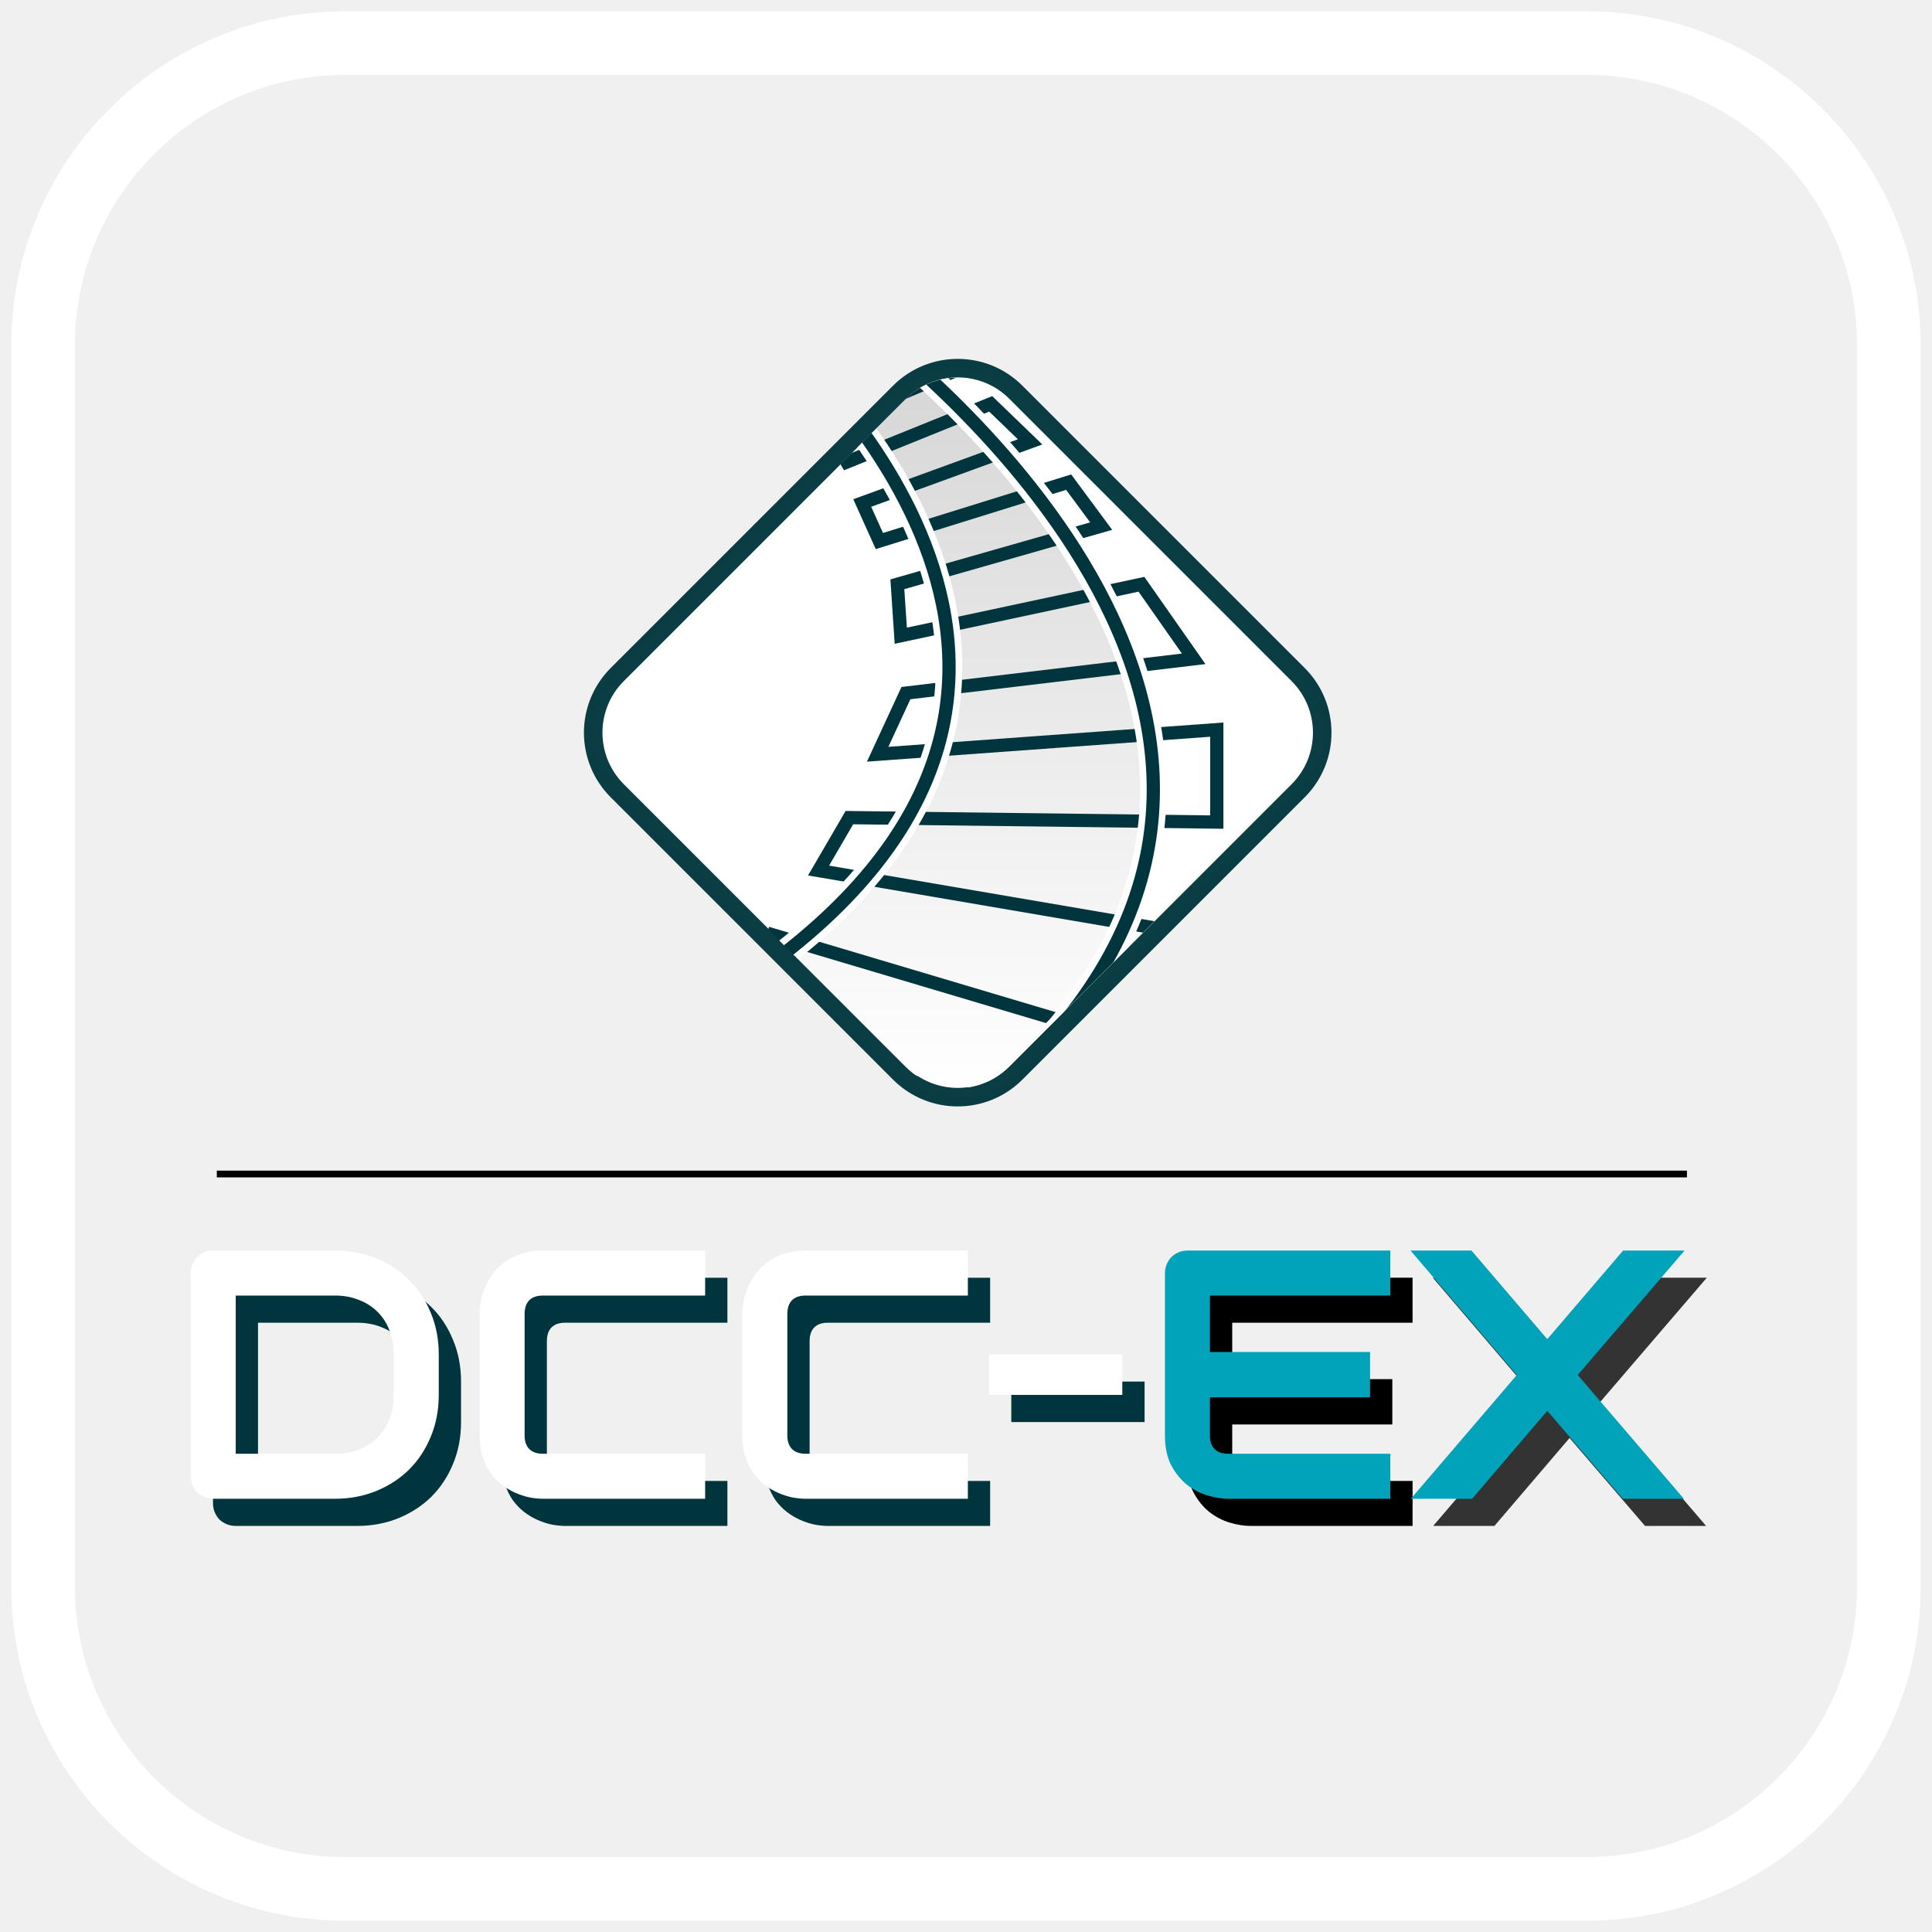
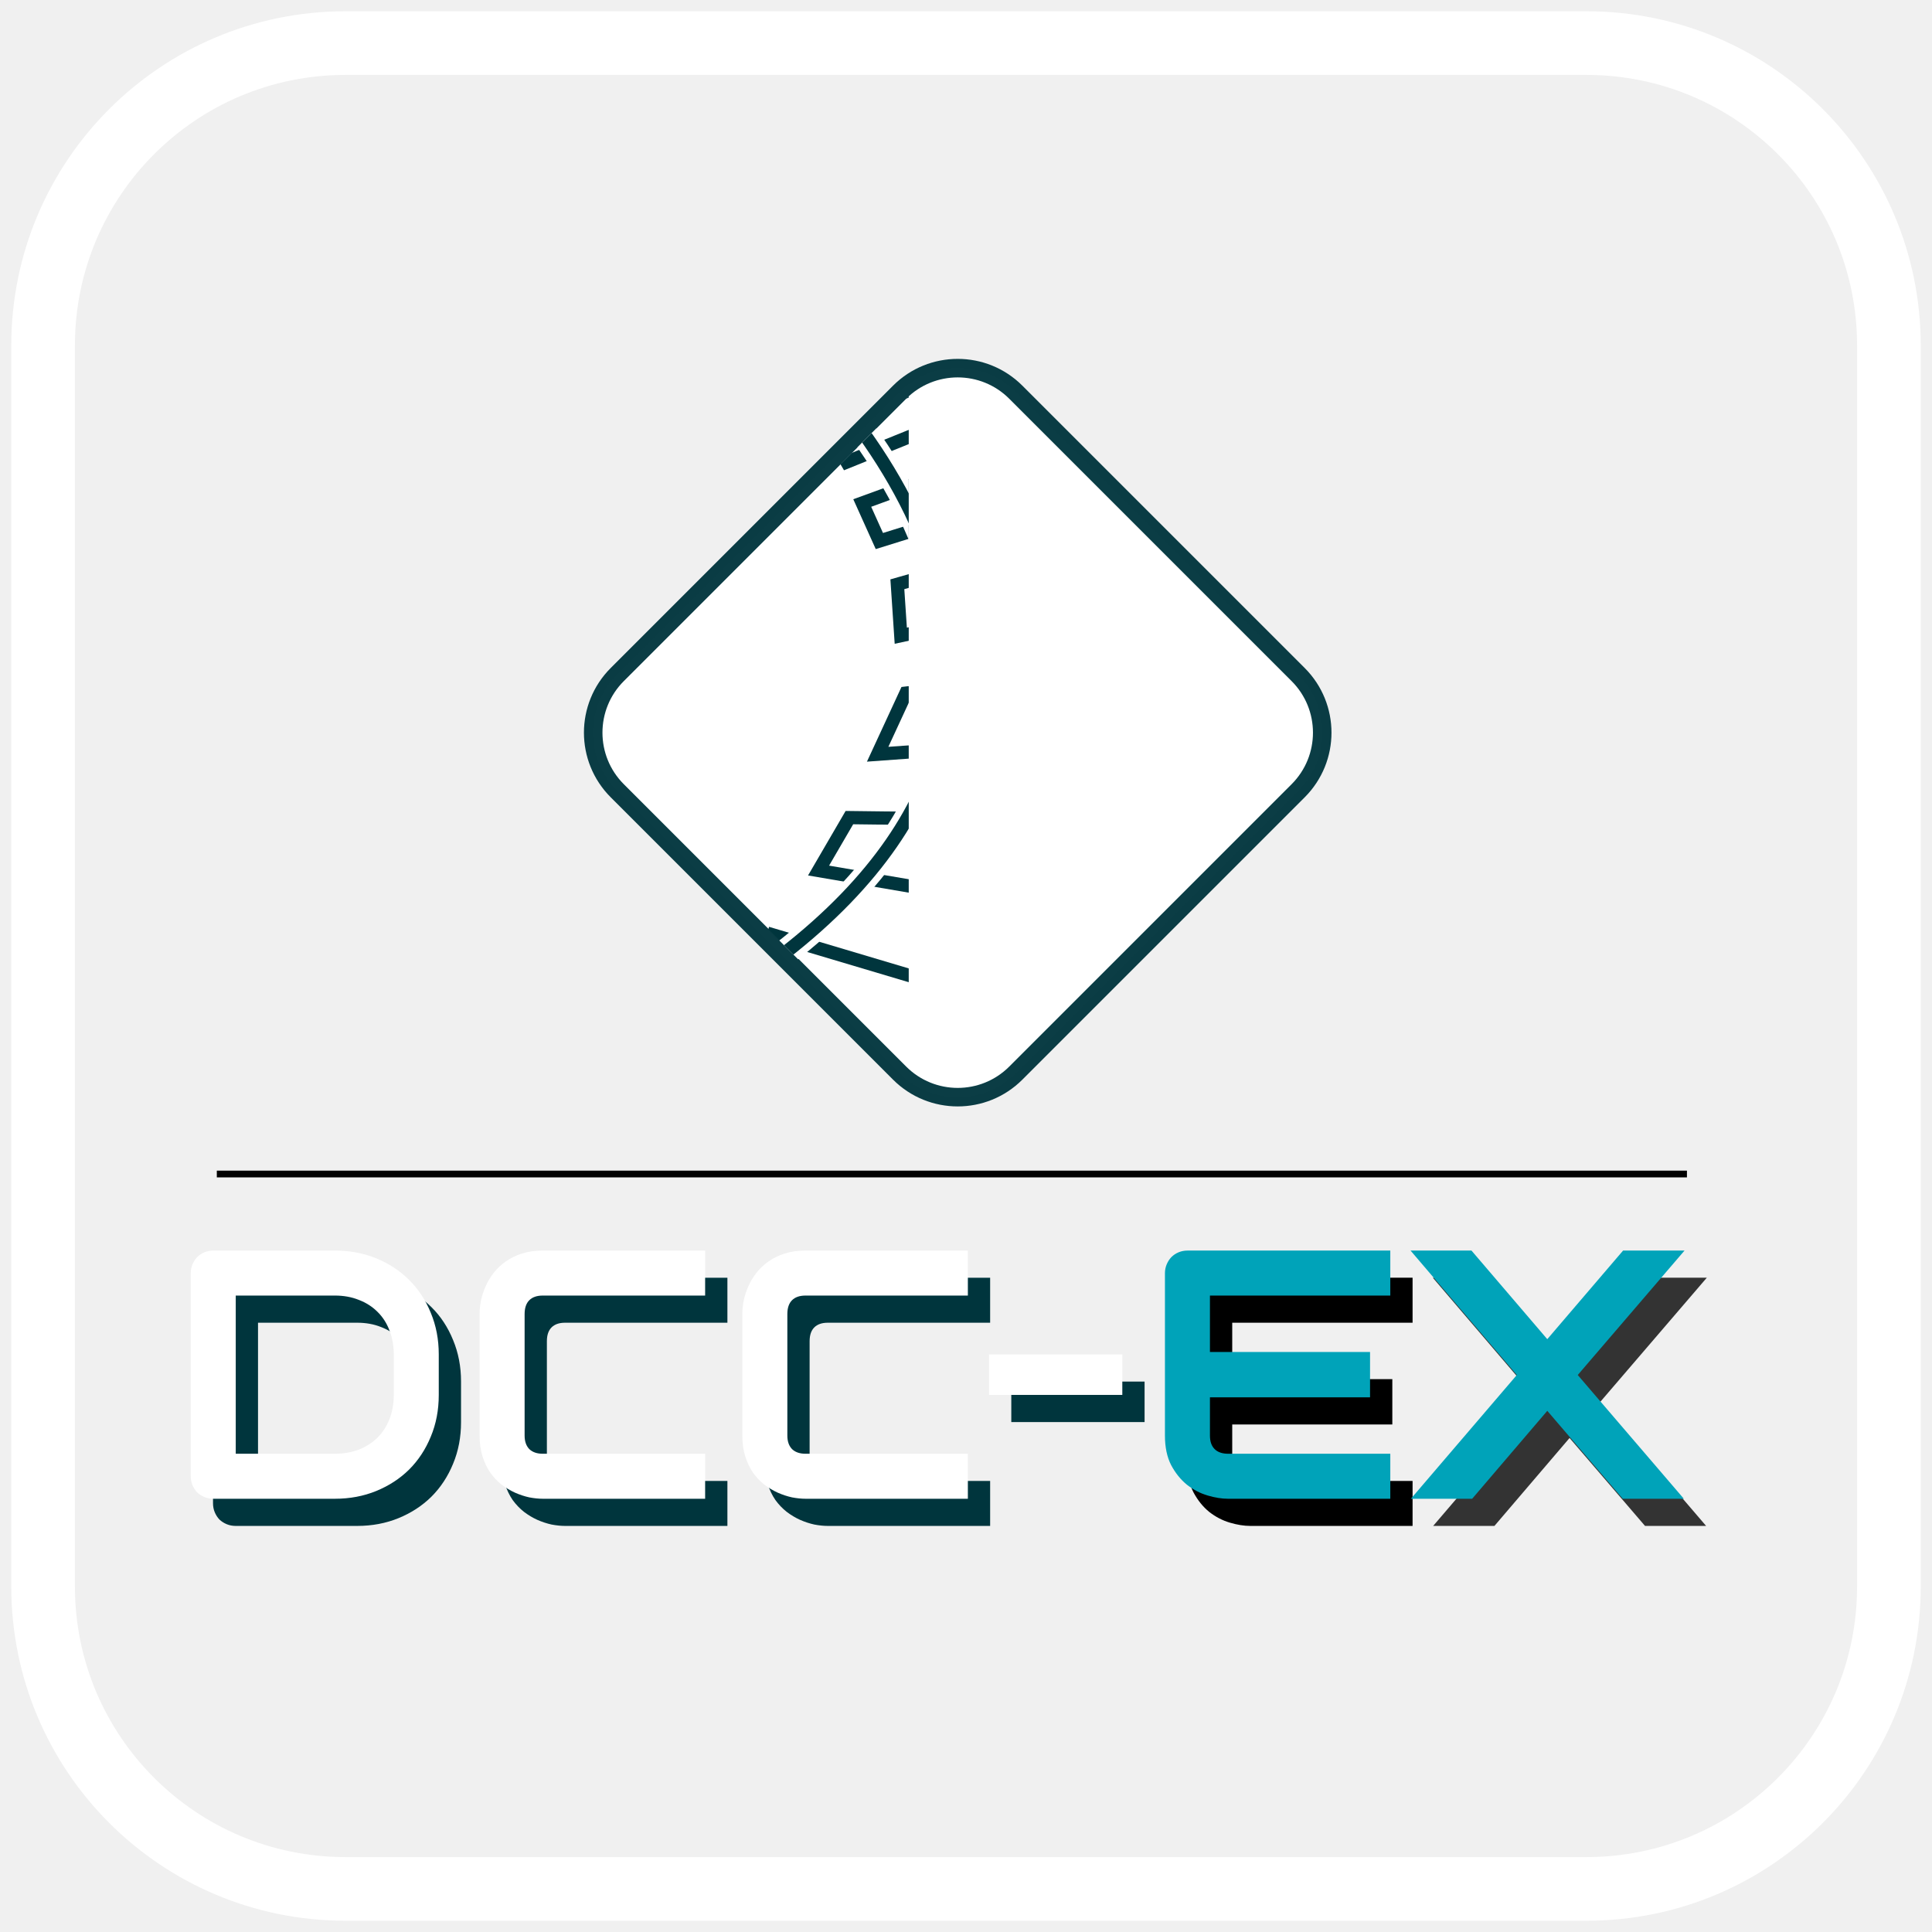
<svg xmlns="http://www.w3.org/2000/svg" width="171.333mm" height="171.333mm" viewBox="0 0 607.087 607.087" id="svg2" version="1.1" xml:space="preserve">
  <defs id="defs4">
    <rect x="462" y="280" width="171.113" height="353.113" id="rect2420" />
    <linearGradient id="linearGradient4155">
      <stop style="stop-color:#000000;stop-opacity:1;" offset="0" id="stop4157" />
    </linearGradient>
    <linearGradient id="linearGradient4149">
      <stop style="stop-color:#000000;stop-opacity:1;" offset="0" id="stop4151" />
    </linearGradient>
    <linearGradient id="linearGradient4139">
      <stop style="stop-color:#2b2200;stop-opacity:1;" offset="0" id="stop4141" />
      <stop style="stop-color:#2b2200;stop-opacity:0;" offset="1" id="stop4143" />
    </linearGradient>
    <filter height="1" y="-0" width="1" x="-0" id="filter952" style="color-interpolation-filters:sRGB">
      <feGaussianBlur id="feGaussianBlur954" stdDeviation="0.011" />
    </filter>
    <filter height="1" y="-0" width="1" x="-0" id="filter948" style="color-interpolation-filters:sRGB">
      <feGaussianBlur id="feGaussianBlur950" stdDeviation="0.011" />
    </filter>
    <filter height="1" y="-0" width="1" x="-0" id="filter956" style="color-interpolation-filters:sRGB">
      <feGaussianBlur id="feGaussianBlur958" stdDeviation="0.011" />
    </filter>
    <filter height="1.002" y="-0.001" width="1" x="-0" id="filter960" style="color-interpolation-filters:sRGB">
      <feGaussianBlur id="feGaussianBlur962" stdDeviation="0.011" />
    </filter>
    <filter height="1" y="-0" width="1" x="-0" id="filter952-4" style="color-interpolation-filters:sRGB">
      <feGaussianBlur id="feGaussianBlur954-2" stdDeviation="0.011" />
    </filter>
    <filter height="1" y="-0" width="1" x="-0" id="filter948-3" style="color-interpolation-filters:sRGB">
      <feGaussianBlur id="feGaussianBlur950-6" stdDeviation="0.011" />
    </filter>
    <filter height="1" y="-0" width="1" x="-0" id="filter956-8" style="color-interpolation-filters:sRGB">
      <feGaussianBlur id="feGaussianBlur958-1" stdDeviation="0.011" />
    </filter>
    <filter height="1.002" y="-0.001" width="1" x="-0" id="filter960-0" style="color-interpolation-filters:sRGB">
      <feGaussianBlur id="feGaussianBlur962-7" stdDeviation="0.011" />
    </filter>
    <rect x="720.494" y="801.324" width="243.959" height="98.69" id="rect4023" />
    <linearGradient gradientUnits="userSpaceOnUse" y2="597.1" x2="707.416" y1="-4.435" x1="707.416" id="paint0_linear">
      <stop id="stop33" stop-color="#D3D3D3" />
      <stop id="stop35" stop-color="white" offset="1" />
    </linearGradient>
    <mask height="599" width="599" y="21" x="406" maskUnits="userSpaceOnUse" mask-type="alpha" id="mask0-5">
      <rect id="rect4-1" fill="#ffffff" transform="rotate(-45,406.51,320.148)" rx="56.537" height="422.702" width="422.702" y="320.148" x="406.51" />
    </mask>
+     <mask maskUnits="userSpaceOnUse" id="mask3">
+       <g id="g4" transform="matrix(1.74497,-1.74497,1.74497,1.74497,-831.7038,271.195)">
+         <rect id="rect4" fill="#ffffff" rx="22.91" height="171.29" width="171.29" y="368.822" x="340.768" style="stroke-width:0.405" />
+       </g>
+     </mask>
+     <mask maskUnits="userSpaceOnUse" id="mask2">
+       <g id="g3" transform="matrix(1.74497,-1.74497,1.74497,1.74497,-831.7038,271.195)">
+         <rect id="rect3" fill="#ffffff" rx="22.91" height="171.29" width="171.29" y="368.822" x="340.768" style="stroke-width:0.405" />
+       </g>
+     </mask>
+     <mask maskUnits="userSpaceOnUse" id="mask1">
+       <g id="g2" transform="matrix(1.74497,-1.74497,1.74497,1.74497,-831.7038,271.195)">
+         <rect id="rect1" fill="#ffffff" rx="22.91" height="171.29" width="171.29" y="368.822" x="340.768" style="stroke-width:0.405" />
+       </g>
+     </mask>
  </defs>
  <g id="layer1" transform="translate(-65.22407,-173.7018)">
    <g id="g4165" transform="matrix(0.7071068,-0.7071068,0.7071068,0.7071068,-256.8632,384.1855)">
      <rect style="fill:none;fill-opacity:1;stroke:#ffffff;stroke-width:20;stroke-miterlimit:4;stroke-dasharray:none" id="rect5645" width="580" height="580" x="335.631" y="-196.94" transform="matrix(0.7071068,0.7071068,-0.7071068,0.7071068,0,0)" ry="95" rx="95" />
      <g transform="matrix(0.6187166,0.6187166,-0.6187166,0.6187166,382.8425,177.4861)" id="g14" />
      <g transform="matrix(0.6187166,0.6187166,-0.6187166,0.6187166,382.8425,177.4861)" id="g16" />
      <g transform="matrix(0.6187166,0.6187166,-0.6187166,0.6187166,382.8425,177.4861)" id="g18" />
      <g transform="matrix(0.6187166,0.6187166,-0.6187166,0.6187166,382.8425,177.4861)" id="g20" />
      <g transform="matrix(0.6187166,0.6187166,-0.6187166,0.6187166,382.8425,177.4861)" id="g22" />
      <g transform="matrix(0.6187166,0.6187166,-0.6187166,0.6187166,382.8425,177.4861)" id="g24" />
      <g transform="matrix(0.6187166,0.6187166,-0.6187166,0.6187166,382.8425,177.4861)" id="g26" />
      <g transform="matrix(0.6187166,0.6187166,-0.6187166,0.6187166,382.8425,177.4861)" id="g28" />
      <g transform="matrix(0.6187166,0.6187166,-0.6187166,0.6187166,382.8425,177.4861)" id="g30" />
      <g transform="matrix(0.6187166,0.6187166,-0.6187166,0.6187166,382.8425,177.4861)" id="g32" />
      <g transform="matrix(0.6187166,0.6187166,-0.6187166,0.6187166,382.8425,177.4861)" id="g34" />
      <g transform="matrix(0.6187166,0.6187166,-0.6187166,0.6187166,382.8425,177.4861)" id="g36" />
      <g transform="matrix(0.6187166,0.6187166,-0.6187166,0.6187166,382.8425,177.4861)" id="g38" />
      <g transform="matrix(0.6187166,0.6187166,-0.6187166,0.6187166,382.8425,177.4861)" id="g40" />
      <g transform="matrix(0.6187166,0.6187166,-0.6187166,0.6187166,382.8425,177.4861)" id="g42" />
      <path d="m 289.63,834.902 c 0,12.532 -2.2,24.06 -6.601,34.583 -4.305,10.523 -10.284,19.611 -17.937,27.264 -7.653,7.558 -16.741,13.489 -27.264,17.794 C 227.305,918.848 215.873,921 203.532,921 H 102.798 c -2.679,0 -5.166,-0.478 -7.462,-1.435 -2.296,-0.956 -4.305,-2.248 -6.027,-3.874 -1.626,-1.722 -2.918,-3.731 -3.874,-6.027 C 84.478,907.368 84,904.881 84,902.202 V 734.025 c 0,-2.583 0.478,-5.023 1.435,-7.319 0.957,-2.296 2.248,-4.305 3.874,-6.027 1.722,-1.722 3.731,-3.061 6.027,-4.017 2.296,-0.957 4.783,-1.435 7.462,-1.435 h 100.734 c 12.341,0 23.773,2.152 34.296,6.457 10.523,4.305 19.611,10.284 27.264,17.937 7.653,7.557 13.632,16.645 17.937,27.264 4.401,10.523 6.601,22.003 6.601,34.439 z m -37.309,-33.578 c 0,-7.27 -1.196,-13.919 -3.587,-19.946 -2.296,-6.027 -5.597,-11.145 -9.902,-15.354 -4.304,-4.305 -9.47,-7.605 -15.497,-9.901 -5.931,-2.392 -12.532,-3.587 -19.803,-3.587 h -82.223 v 131.155 h 82.223 c 7.271,0 13.872,-1.148 19.803,-3.444 6.027,-2.391 11.193,-5.692 15.497,-9.901 4.305,-4.305 7.606,-9.423 9.902,-15.354 2.391,-6.027 3.587,-12.723 3.587,-20.09 z" fill="#00353D" id="path17" style="fill:#00353d;fill-opacity:1;filter:url(#filter952)" transform="matrix(0.2679988,0.2679988,-0.2679988,0.2679988,309.1829,195.9537)" />
      <path d="m 510.471,921 h -134.6 c -3.444,0 -7.175,-0.383 -11.192,-1.148 -3.923,-0.861 -7.845,-2.152 -11.767,-3.874 -3.827,-1.722 -7.51,-3.922 -11.049,-6.601 -3.54,-2.774 -6.697,-6.075 -9.471,-9.901 -2.679,-3.923 -4.831,-8.419 -6.457,-13.489 -1.627,-5.166 -2.44,-10.953 -2.44,-17.363 V 767.603 c 0,-3.444 0.383,-7.127 1.148,-11.05 0.861,-4.017 2.153,-7.94 3.875,-11.766 1.722,-3.922 3.97,-7.653 6.744,-11.193 2.774,-3.539 6.075,-6.649 9.901,-9.327 3.922,-2.774 8.419,-4.975 13.489,-6.601 5.07,-1.626 10.81,-2.439 17.219,-2.439 h 134.6 v 37.309 h -134.6 c -4.879,0 -8.609,1.291 -11.192,3.874 -2.583,2.583 -3.875,6.409 -3.875,11.48 v 100.734 c 0,4.783 1.292,8.514 3.875,11.193 2.678,2.583 6.409,3.874 11.192,3.874 h 134.6 z" fill="#00353D" id="path19" style="fill:#00353d;fill-opacity:1;filter:url(#filter948)" transform="matrix(0.2679988,0.2679988,-0.2679988,0.2679988,309.1829,195.9537)" />
      <path d="M 728.298,921 H 593.699 c -3.444,0 -7.175,-0.383 -11.193,-1.148 -3.922,-0.861 -7.845,-2.152 -11.767,-3.874 -3.826,-1.722 -7.509,-3.922 -11.049,-6.601 -3.54,-2.774 -6.697,-6.075 -9.471,-9.901 -2.678,-3.923 -4.831,-8.419 -6.457,-13.489 -1.626,-5.166 -2.44,-10.953 -2.44,-17.363 V 767.603 c 0,-3.444 0.383,-7.127 1.148,-11.05 0.861,-4.017 2.153,-7.94 3.875,-11.766 1.722,-3.922 3.97,-7.653 6.744,-11.193 2.774,-3.539 6.075,-6.649 9.901,-9.327 3.923,-2.774 8.419,-4.975 13.489,-6.601 5.07,-1.626 10.81,-2.439 17.22,-2.439 h 134.599 v 37.309 H 593.699 c -4.879,0 -8.61,1.291 -11.193,3.874 -2.583,2.583 -3.875,6.409 -3.875,11.48 v 100.734 c 0,4.783 1.292,8.514 3.875,11.193 2.678,2.583 6.409,3.874 11.193,3.874 h 134.599 z" fill="#00353D" id="path21" style="fill:#00353d;fill-opacity:1;filter:url(#filter956)" transform="matrix(0.2679988,0.2679988,-0.2679988,0.2679988,309.1829,195.9537)" />
      <path d="m 796.44,834.902 h -134.6 v -33.578 h 134.6 z" fill="#00353D" id="path23" style="fill:#00353d;fill-opacity:1;filter:url(#filter960)" transform="matrix(0.2200273,0.2200273,-0.2680097,0.2680097,363.4523,250.2058)" />
      <path d="m 369.437,704.79 -35.574,-35.574 10.076,-10.076 35.574,35.574 z m -18.036,27.035 -36.073,-36.073 c -1.386,-1.386 -2.653,-3.141 -3.809,-5.27 -1.153,-2.127 -1.883,-4.447 -2.19,-6.959 -0.258,-2.514 0.025,-5.128 0.845,-7.846 0.872,-2.718 2.602,-5.371 5.192,-7.961 l 36.072,-36.072 c 0.692,-0.692 1.475,-1.218 2.346,-1.577 0.872,-0.359 1.756,-0.551 2.654,-0.577 0.923,-3e-5 1.82,0.18 2.692,0.539 0.873,0.36 1.666,0.896 2.384,1.615 l 45.035,45.035 -9.999,9.999 -40.074,-40.074 -31.111,31.111 c -1.308,1.308 -1.962,2.653 -1.96,4.04 -7.7e-4,1.384 0.666,2.743 1.998,4.075 l 35.998,35.998 z" fill="#00a3b9" id="path27" style="fill:#000000;stroke-width:0.379" />
      <path d="m 421.738,731.248 36.534,-2.846 13.652,13.652 -51.379,3.922 -3.921,51.073 -13.577,-13.577 2.77,-36.302 -36.227,2.845 -13.614,-13.614 51.032,-3.961 4.037,-51.264 13.539,13.539 z" fill="#00a3b9" id="path29" style="fill:#333333;stroke-width:0.379" />
      <path d="m 289.63,834.902 c 0,12.532 -2.2,24.06 -6.601,34.583 -4.305,10.523 -10.284,19.611 -17.937,27.264 -7.653,7.558 -16.741,13.489 -27.264,17.794 C 227.305,918.848 215.873,921 203.532,921 H 102.798 c -2.679,0 -5.166,-0.478 -7.462,-1.435 -2.296,-0.956 -4.305,-2.248 -6.027,-3.874 -1.626,-1.722 -2.918,-3.731 -3.874,-6.027 C 84.478,907.368 84,904.881 84,902.202 V 734.025 c 0,-2.583 0.478,-5.023 1.435,-7.319 0.957,-2.296 2.248,-4.305 3.874,-6.027 1.722,-1.722 3.731,-3.061 6.027,-4.017 2.296,-0.957 4.783,-1.435 7.462,-1.435 h 100.734 c 12.341,0 23.773,2.152 34.296,6.457 10.523,4.305 19.611,10.284 27.264,17.937 7.653,7.557 13.632,16.645 17.937,27.264 4.401,10.523 6.601,22.003 6.601,34.439 z m -37.309,-33.578 c 0,-7.27 -1.196,-13.919 -3.587,-19.946 -2.296,-6.027 -5.597,-11.145 -9.902,-15.354 -4.304,-4.305 -9.47,-7.605 -15.497,-9.901 -5.931,-2.392 -12.532,-3.587 -19.803,-3.587 h -82.223 v 131.155 h 82.223 c 7.271,0 13.872,-1.148 19.803,-3.444 6.027,-2.391 11.193,-5.692 15.497,-9.901 4.305,-4.305 7.606,-9.423 9.902,-15.354 2.391,-6.027 3.587,-12.723 3.587,-20.09 z" fill="#00353D" id="path17-5" style="fill:#ffffff;fill-opacity:1;filter:url(#filter952-4)" transform="matrix(0.2679988,0.2679988,-0.2679988,0.2679988,310.2686,184.9698)" />
      <path d="m 510.471,921 h -134.6 c -3.444,0 -7.175,-0.383 -11.192,-1.148 -3.923,-0.861 -7.845,-2.152 -11.767,-3.874 -3.827,-1.722 -7.51,-3.922 -11.049,-6.601 -3.54,-2.774 -6.697,-6.075 -9.471,-9.901 -2.679,-3.923 -4.831,-8.419 -6.457,-13.489 -1.627,-5.166 -2.44,-10.953 -2.44,-17.363 V 767.603 c 0,-3.444 0.383,-7.127 1.148,-11.05 0.861,-4.017 2.153,-7.94 3.875,-11.766 1.722,-3.922 3.97,-7.653 6.744,-11.193 2.774,-3.539 6.075,-6.649 9.901,-9.327 3.922,-2.774 8.419,-4.975 13.489,-6.601 5.07,-1.626 10.81,-2.439 17.219,-2.439 h 134.6 v 37.309 h -134.6 c -4.879,0 -8.609,1.291 -11.192,3.874 -2.583,2.583 -3.875,6.409 -3.875,11.48 v 100.734 c 0,4.783 1.292,8.514 3.875,11.193 2.678,2.583 6.409,3.874 11.192,3.874 h 134.6 z" fill="#00353D" id="path19-7" style="fill:#ffffff;fill-opacity:1;filter:url(#filter948-3)" transform="matrix(0.2679988,0.2679988,-0.2679988,0.2679988,310.2686,184.9698)" />
      <path d="M 728.298,921 H 593.699 c -3.444,0 -7.175,-0.383 -11.193,-1.148 -3.922,-0.861 -7.845,-2.152 -11.767,-3.874 -3.826,-1.722 -7.509,-3.922 -11.049,-6.601 -3.54,-2.774 -6.697,-6.075 -9.471,-9.901 -2.678,-3.923 -4.831,-8.419 -6.457,-13.489 -1.626,-5.166 -2.44,-10.953 -2.44,-17.363 V 767.603 c 0,-3.444 0.383,-7.127 1.148,-11.05 0.861,-4.017 2.153,-7.94 3.875,-11.766 1.722,-3.922 3.97,-7.653 6.744,-11.193 2.774,-3.539 6.075,-6.649 9.901,-9.327 3.923,-2.774 8.419,-4.975 13.489,-6.601 5.07,-1.626 10.81,-2.439 17.22,-2.439 h 134.599 v 37.309 H 593.699 c -4.879,0 -8.61,1.291 -11.193,3.874 -2.583,2.583 -3.875,6.409 -3.875,11.48 v 100.734 c 0,4.783 1.292,8.514 3.875,11.193 2.678,2.583 6.409,3.874 11.193,3.874 h 134.599 z" fill="#00353D" id="path21-0" style="fill:#ffffff;fill-opacity:1;filter:url(#filter956-8)" transform="matrix(0.2679988,0.2679988,-0.2679988,0.2679988,310.2686,184.9698)" />
      <path d="m 796.44,834.902 h -134.6 v -33.578 h 134.6 z" fill="#00353D" id="path23-1" style="fill:#ffffff;fill-opacity:1;filter:url(#filter960-0)" transform="matrix(0.2200273,0.2200273,-0.2680097,0.2680097,364.538,239.2219)" />
      <path d="m 370.522,693.806 -35.574,-35.574 10.076,-10.076 35.574,35.574 z m -18.036,27.035 -36.073,-36.073 c -1.386,-1.386 -2.653,-3.141 -3.809,-5.271 -1.153,-2.127 -1.883,-4.447 -2.19,-6.959 -0.258,-2.514 0.025,-5.128 0.845,-7.846 0.872,-2.718 2.602,-5.371 5.192,-7.961 l 36.072,-36.072 c 0.692,-0.692 1.475,-1.218 2.346,-1.577 0.872,-0.359 1.756,-0.551 2.654,-0.577 0.923,-3e-5 1.82,0.18 2.692,0.539 0.873,0.36 1.666,0.896 2.384,1.615 l 45.035,45.035 -9.999,9.999 -40.074,-40.074 -31.111,31.111 c -1.308,1.308 -1.962,2.653 -1.96,4.04 -7.8e-4,1.384 0.666,2.743 1.998,4.075 l 35.998,35.998 z" fill="#00a3b9" id="path27-4" style="stroke-width:0.379" />
      <path d="m 422.824,720.264 36.534,-2.846 13.652,13.652 -51.379,3.922 -3.921,51.073 -13.577,-13.577 2.77,-36.302 -36.227,2.845 -13.614,-13.614 51.032,-3.961 4.037,-51.264 13.539,13.539 z" fill="#00a3b9" id="path29-3" style="stroke-width:0.379" />
      <text xml:space="preserve" id="text4021" style="font-size:14.667px;line-height:2px;font-family:'Adobe Gothic Std';-inkscape-font-specification:'Adobe Gothic Std';letter-spacing:0px;word-spacing:0px;writing-mode:lr-tb;white-space:pre;shape-inside:url(#rect4023);fill:none;stroke:#000000;stroke-width:1px;stroke-linecap:butt;stroke-linejoin:miter;stroke-opacity:1" transform="matrix(0.6629126,0.6629126,-0.6629126,0.6629126,601.211,-47.4741)" />
      <path d="M 163.904,387.948 490.554,714.597" stroke="#000000" stroke-width="2.125" id="path31" style="fill:#000000" />
-       <g id="g5370" transform="matrix(0.2865378,0.2865378,-0.2865378,0.2865378,314.8722,160.6798)" style="fill:none">
-         <rect id="rect2" stroke-linejoin="round" stroke-miterlimit="16" stroke-width="14.364" stroke="#00353D" fill="#ffffff" transform="rotate(-45)" rx="63.719" height="437.066" width="437.066" y="506.547" x="57.163" style="stroke:#00353d;stroke-opacity:0.957" />
-         <g transform="translate(1.87964,-2.133663)" id="g15" mask="url(#mask0-5)">
-           <path style="fill:url(#paint0_linear)" id="path7" fill="url(#paint0_linear)" d="m 558.03,10.986 c 7.305,6.359 311.428,260.224 19.227,487.416 l 94.853,87.162 49.99,11.536 61.722,-42.127 C 1014.79,279.491 624.481,0.449 615.806,-4.435 Z" />
-           <path id="path9" stroke-width="10.26" stroke="#00353d" d="m 579.281,51.639 91.645,-38.732 33.869,26.014 -101.607,42.779 16.603,28.327 111.567,-45.092 30.549,29.483 -130.163,47.404 13.282,29.483 146.765,-45.67 25.235,34.108 -158.054,45.092 2.656,39.888 186.611,-39.888 40.51,57.809 -223.136,26.592 -21.915,47.404 262.981,-19.077 v 71.684 l -284.896,-3.469 -23.908,41.045 284.233,48.56 -44.495,83.246 -279.583,-83.246" />
-           <path id="path11" stroke-width="20.52" stroke="#ffffff" d="M 570.647,491.57 C 862.849,264.379 565.999,11.751 558.694,5.392 M 616.47,-10.028 c 8.675,4.884 398.99,283.926 168.016,559.408 L 736.2,597.1" />
-           <path id="path13" stroke-width="10.26" stroke="#00353d" d="M 570.647,491.57 C 862.849,264.379 565.999,11.751 558.694,5.392 M 616.47,-10.028 c 8.675,4.884 398.99,283.926 168.016,559.408 l -44.441,45.157" />
-         </g>
+       <g id="g6">
+         <rect id="rect2" stroke-linejoin="round" stroke-miterlimit="16" stroke-width="5.821" stroke="#00353D" fill="#ffffff" rx="25.821" height="177.11" width="177.11" y="365.946" x="338.036" style="stroke:#00353d;stroke-opacity:0.957" />
+         <path id="path9" stroke-width="10.26" stroke="#00353d" d="m 579.281,51.639 91.645,-38.732 33.869,26.014 -101.607,42.779 16.603,28.327 111.567,-45.092 30.549,29.483 -130.163,47.404 13.282,29.483 146.765,-45.67 25.235,34.108 -158.054,45.092 2.656,39.888 186.611,-39.888 40.51,57.809 -223.136,26.592 -21.915,47.404 262.981,-19.077 v 71.684 l -284.896,-3.469 -23.908,41.045 284.233,48.56 -44.495,83.246 -279.583,-83.246" transform="matrix(0.2865378,0.2865378,-0.2865378,0.2865378,316.0222,160.607)" style="fill:none" mask="url(#mask3)" />
+         <path id="path11" stroke-width="20.52" stroke="#ffffff" d="M 570.647,491.57 C 862.849,264.379 565.999,11.751 558.694,5.392 M 616.47,-10.028 c 8.675,4.884 398.99,283.926 168.016,559.408 L 736.2,597.1" transform="matrix(0.2865378,0.2865378,-0.2865378,0.2865378,316.0222,160.607)" style="fill:none" mask="url(#mask2)" />
+         <path id="path13" stroke-width="10.26" stroke="#00353d" d="M 570.647,491.57 C 862.849,264.379 565.999,11.751 558.694,5.392 M 616.47,-10.028 c 8.675,4.884 398.99,283.926 168.016,559.408 l -44.441,45.157" transform="matrix(0.2865378,0.2865378,-0.2865378,0.2865378,316.0222,160.607)" style="fill:none" mask="url(#mask1)" />
      </g>
    </g>
  </g>
</svg>
